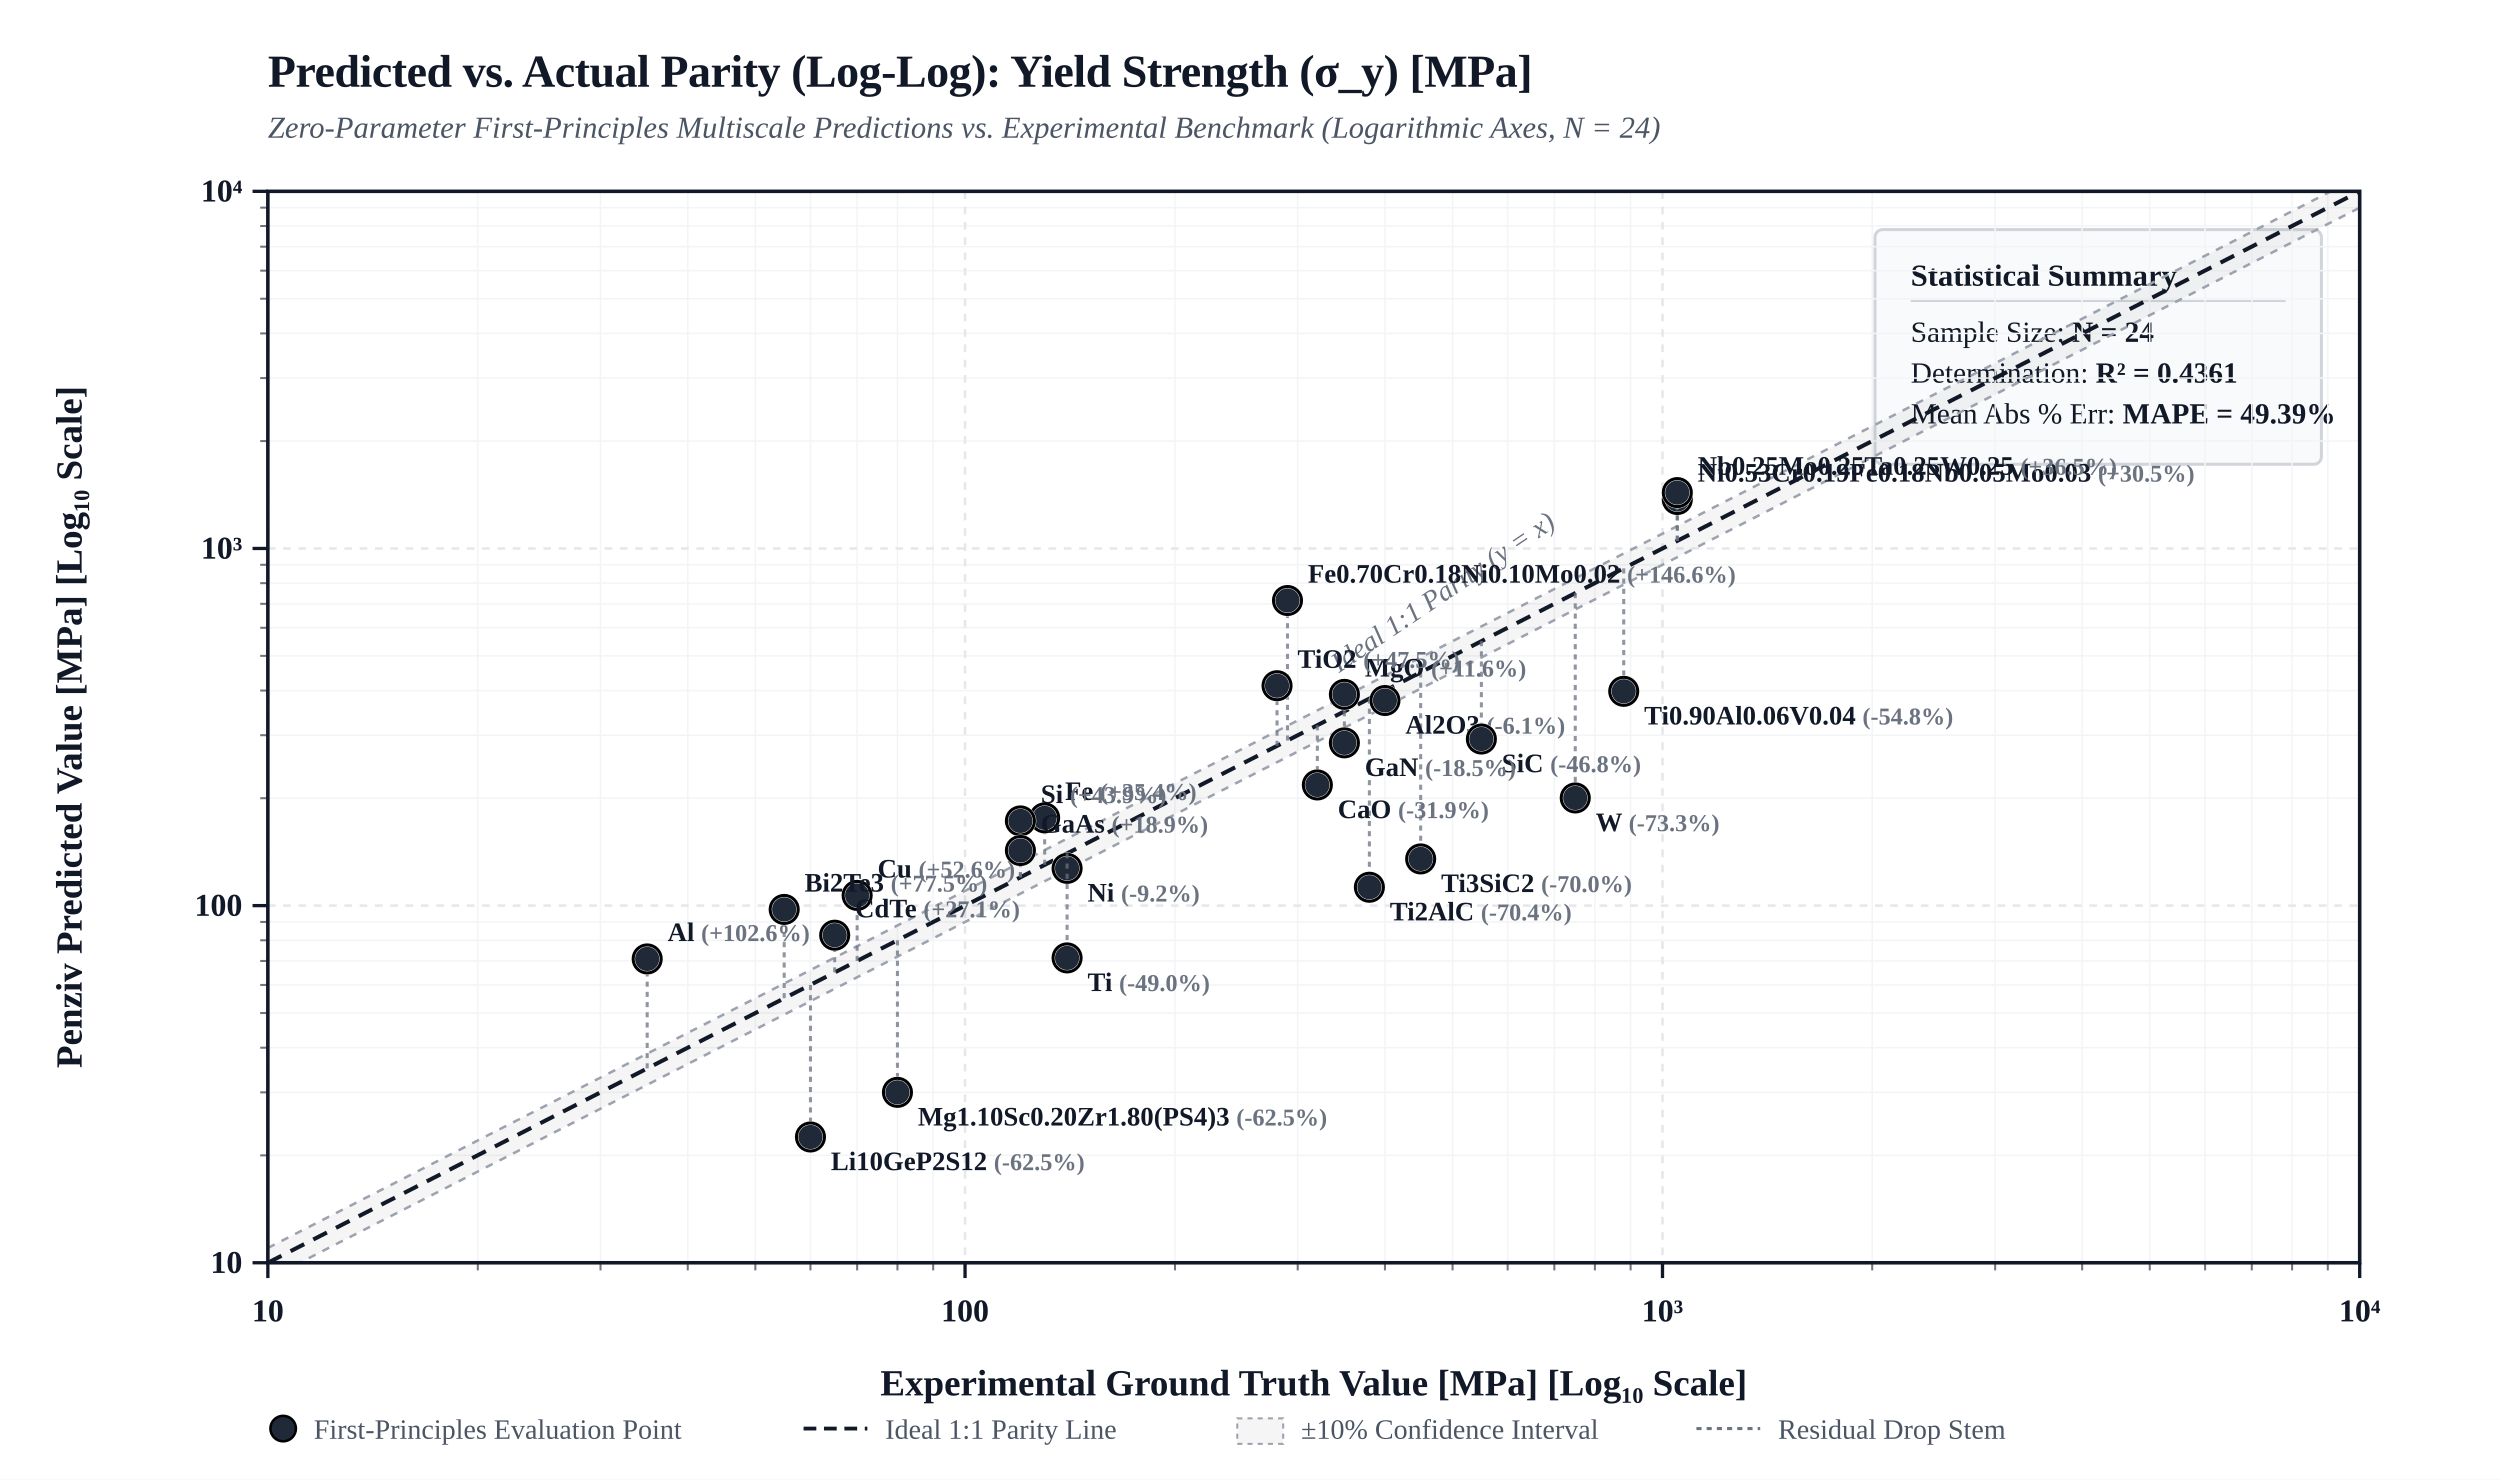
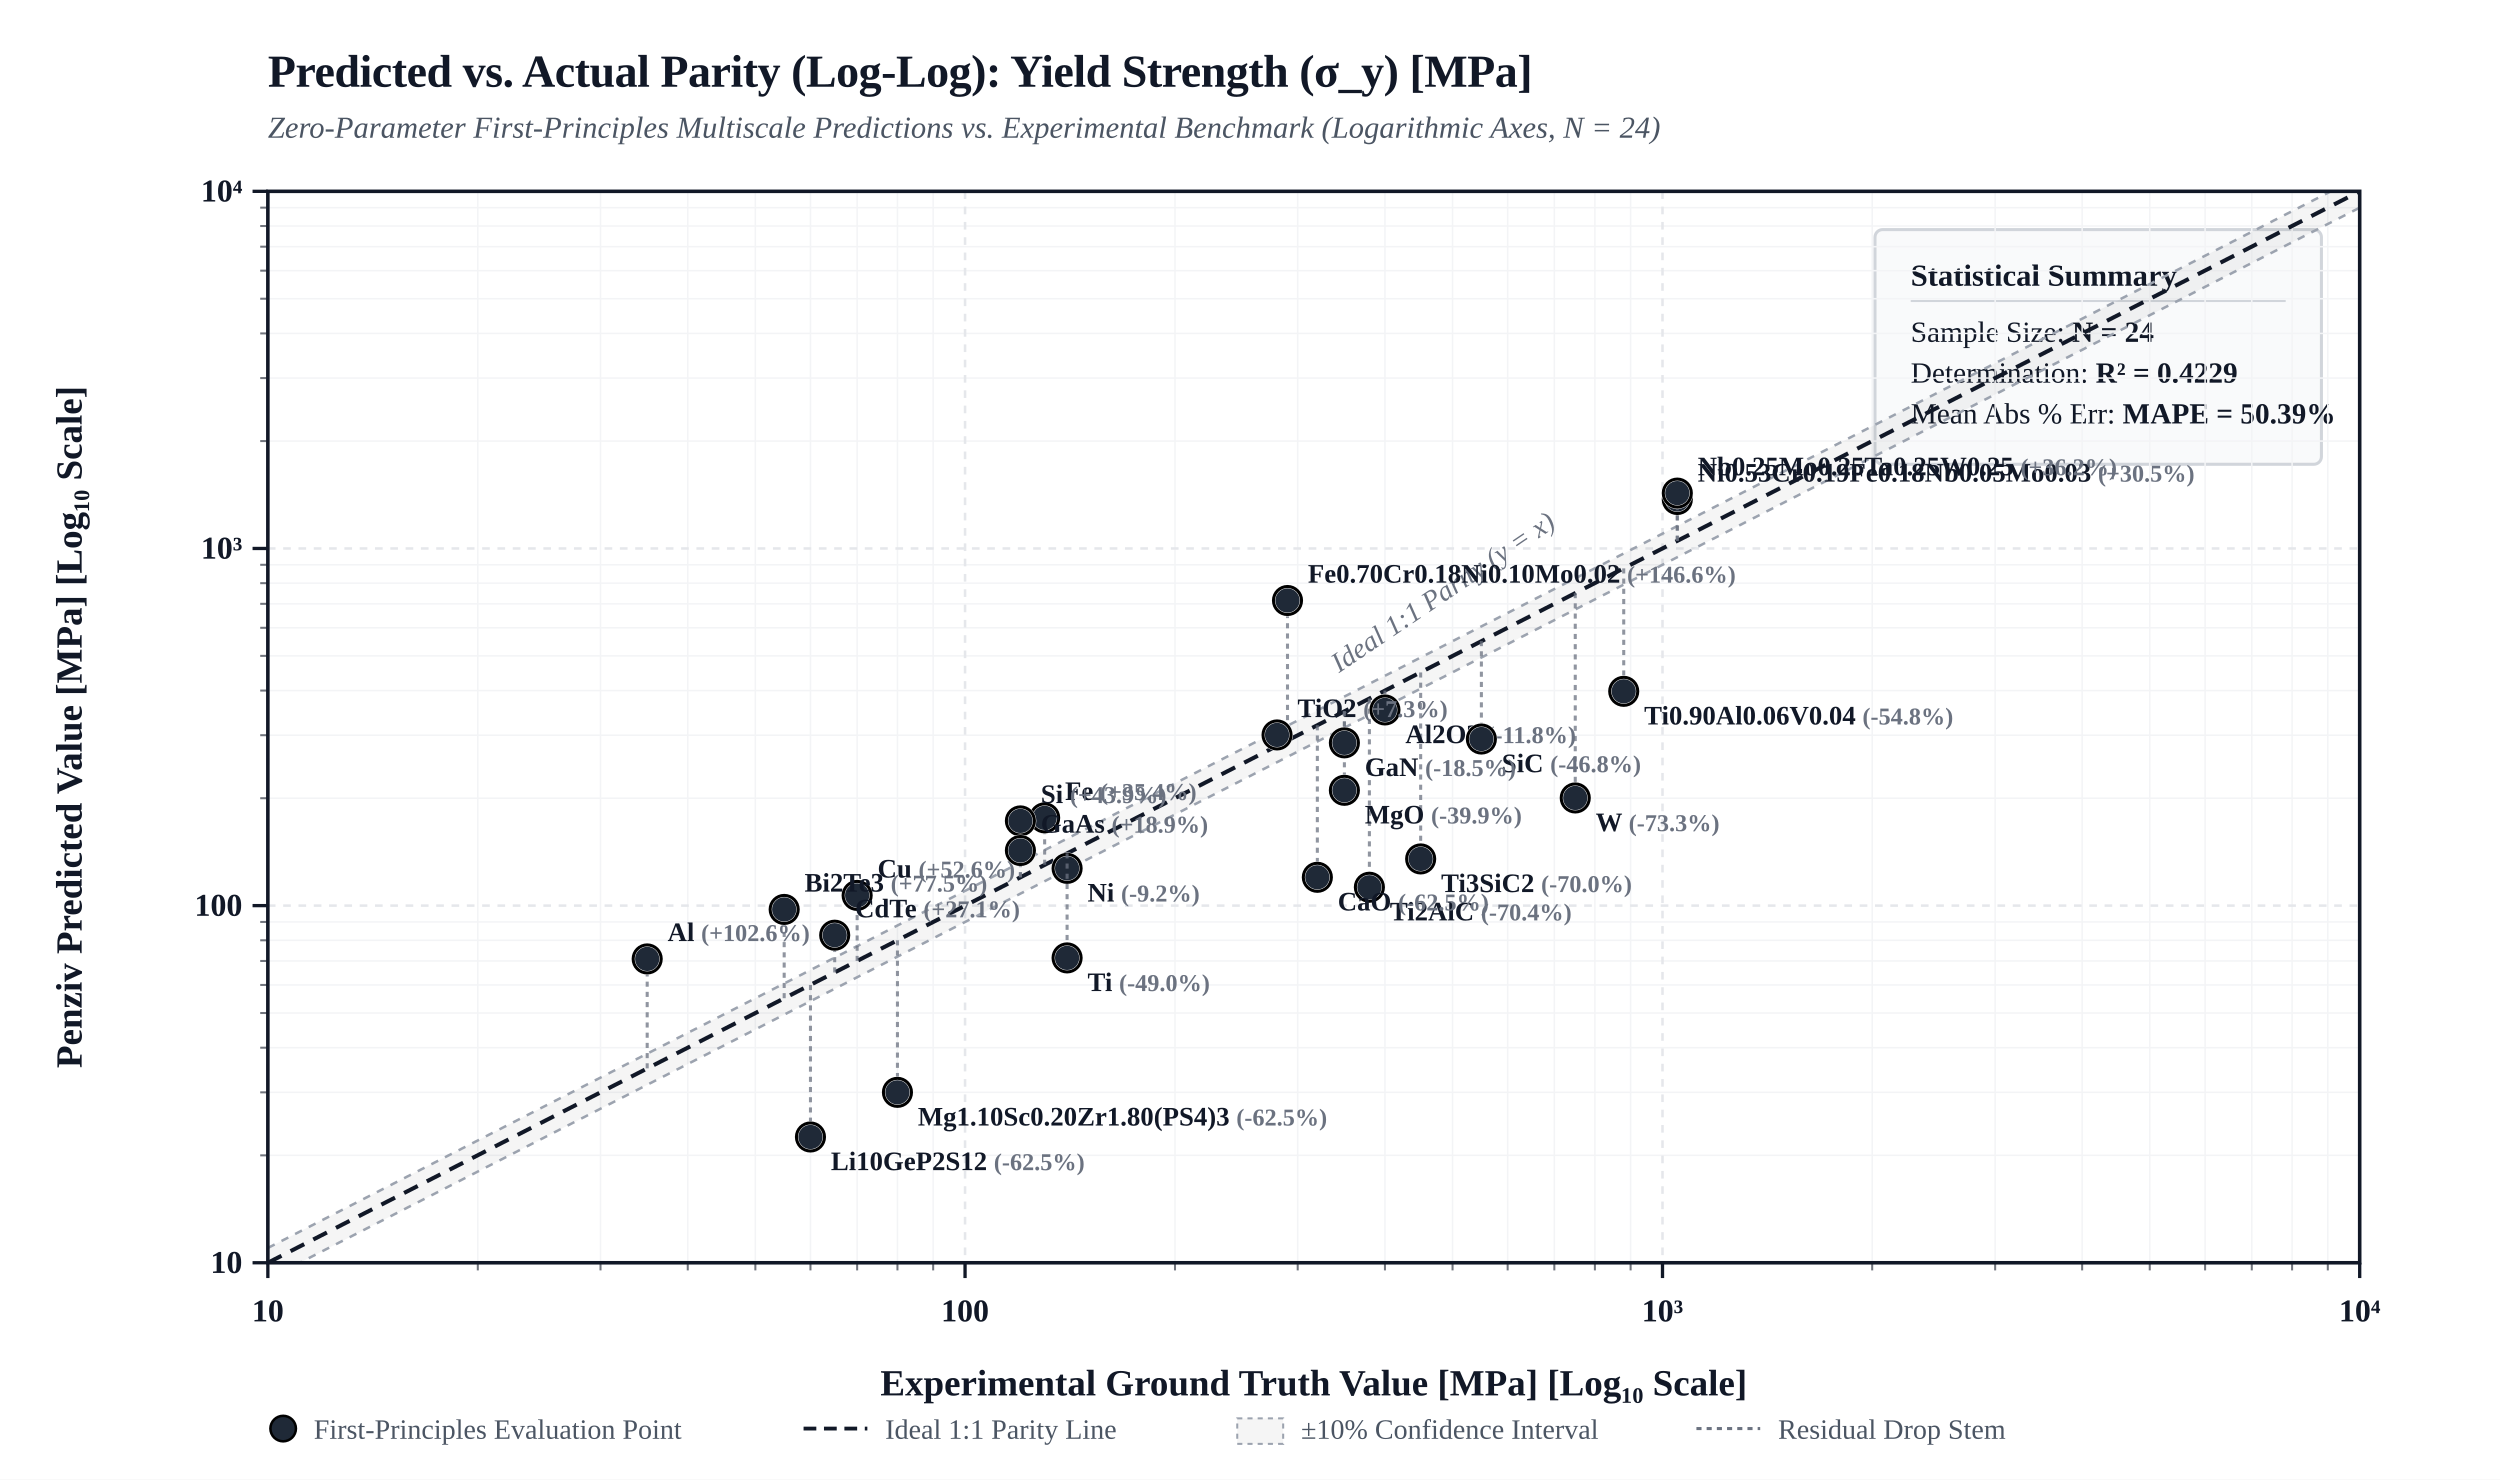
<svg xmlns="http://www.w3.org/2000/svg" viewBox="0 0 980 580" width="100%" height="auto" style="background-color: #FFFFFF; border: 1px solid #E5E7EB; border-radius: 4px; font-family: 'Times New Roman', Times, 'DejaVu Serif', 'TeX Gyre Termes', Georgia, serif;">
  <defs>
    <clipPath id="plotClip">
      <rect x="105" y="75" width="820" height="420" />
    </clipPath>
  </defs>
  <rect x="0" y="0" width="980" height="580" fill="#FFFFFF" />
  <text x="105" y="34" fill="#111827" font-size="18" font-weight="bold" letter-spacing="-0.01em">Predicted vs. Actual Parity (Log-Log): Yield Strength (σ_y) [MPa]</text>
  <text x="105" y="54" fill="#4B5563" font-size="12" font-style="italic">Zero-Parameter First-Principles Multiscale Predictions vs. Experimental Benchmark (Logarithmic Axes, N = 24)</text>
  <g transform="translate(735, 90)">
    <rect width="175" height="92" rx="3" fill="#F9FAFB" stroke="#D1D5DB" stroke-width="1.2" />
    <text x="14" y="22" fill="#111827" font-size="12" font-weight="bold">Statistical Summary</text>
    <line x1="14" y1="28" x2="161" y2="28" stroke="#D1D5DB" stroke-width="0.8" />
    <text x="14" y="44" fill="#111827" font-size="11.5">Sample Size: <tspan font-weight="bold">N = 24</tspan>
    </text>
-     <text x="14" y="60" fill="#111827" font-size="11.5">Determination: <tspan font-weight="bold">R² = 0.4361</tspan>
+     <text x="14" y="60" fill="#111827" font-size="11.5">Determination: <tspan font-weight="bold">R² = 0.4229</tspan>
    </text>
-     <text x="14" y="76" fill="#111827" font-size="11.5">Mean Abs % Err: <tspan font-weight="bold">MAPE = 49.39%</tspan>
+     <text x="14" y="76" fill="#111827" font-size="11.5">Mean Abs % Err: <tspan font-weight="bold">MAPE = 50.39%</tspan>
    </text>
  </g>
  <line x1="187.3" y1="75" x2="187.3" y2="495" stroke="#F3F4F6" stroke-width="0.6" />
  <line x1="105" y1="452.9" x2="925" y2="452.9" stroke="#F3F4F6" stroke-width="0.6" />
  <line x1="102" y1="452.9" x2="105" y2="452.9" stroke="#111827" stroke-width="0.8" opacity="0.6" />
  <line x1="187.3" y1="495" x2="187.3" y2="498" stroke="#111827" stroke-width="0.8" opacity="0.6" />
  <line x1="235.4" y1="75" x2="235.4" y2="495" stroke="#F3F4F6" stroke-width="0.6" />
  <line x1="105" y1="428.2" x2="925" y2="428.2" stroke="#F3F4F6" stroke-width="0.6" />
  <line x1="102" y1="428.2" x2="105" y2="428.2" stroke="#111827" stroke-width="0.8" opacity="0.6" />
  <line x1="235.4" y1="495" x2="235.4" y2="498" stroke="#111827" stroke-width="0.8" opacity="0.6" />
  <line x1="269.6" y1="75" x2="269.6" y2="495" stroke="#F3F4F6" stroke-width="0.6" />
  <line x1="105" y1="410.7" x2="925" y2="410.7" stroke="#F3F4F6" stroke-width="0.6" />
  <line x1="102" y1="410.7" x2="105" y2="410.7" stroke="#111827" stroke-width="0.8" opacity="0.6" />
  <line x1="269.6" y1="495" x2="269.6" y2="498" stroke="#111827" stroke-width="0.8" opacity="0.6" />
  <line x1="296.1" y1="75" x2="296.1" y2="495" stroke="#F3F4F6" stroke-width="0.6" />
  <line x1="105" y1="397.1" x2="925" y2="397.1" stroke="#F3F4F6" stroke-width="0.6" />
  <line x1="102" y1="397.1" x2="105" y2="397.1" stroke="#111827" stroke-width="0.8" opacity="0.6" />
  <line x1="296.1" y1="495" x2="296.1" y2="498" stroke="#111827" stroke-width="0.8" opacity="0.6" />
  <line x1="317.7" y1="75" x2="317.7" y2="495" stroke="#F3F4F6" stroke-width="0.6" />
  <line x1="105" y1="386.1" x2="925" y2="386.1" stroke="#F3F4F6" stroke-width="0.6" />
  <line x1="102" y1="386.1" x2="105" y2="386.1" stroke="#111827" stroke-width="0.8" opacity="0.6" />
  <line x1="317.7" y1="495" x2="317.7" y2="498" stroke="#111827" stroke-width="0.8" opacity="0.6" />
  <line x1="336.0" y1="75" x2="336.0" y2="495" stroke="#F3F4F6" stroke-width="0.6" />
  <line x1="105" y1="376.7" x2="925" y2="376.7" stroke="#F3F4F6" stroke-width="0.6" />
  <line x1="102" y1="376.7" x2="105" y2="376.7" stroke="#111827" stroke-width="0.8" opacity="0.6" />
  <line x1="336.0" y1="495" x2="336.0" y2="498" stroke="#111827" stroke-width="0.8" opacity="0.6" />
  <line x1="351.8" y1="75" x2="351.8" y2="495" stroke="#F3F4F6" stroke-width="0.6" />
  <line x1="105" y1="368.6" x2="925" y2="368.6" stroke="#F3F4F6" stroke-width="0.6" />
  <line x1="102" y1="368.6" x2="105" y2="368.6" stroke="#111827" stroke-width="0.8" opacity="0.6" />
  <line x1="351.8" y1="495" x2="351.8" y2="498" stroke="#111827" stroke-width="0.8" opacity="0.6" />
  <line x1="365.8" y1="75" x2="365.8" y2="495" stroke="#F3F4F6" stroke-width="0.6" />
  <line x1="105" y1="361.4" x2="925" y2="361.4" stroke="#F3F4F6" stroke-width="0.6" />
  <line x1="102" y1="361.4" x2="105" y2="361.4" stroke="#111827" stroke-width="0.8" opacity="0.6" />
  <line x1="365.8" y1="495" x2="365.8" y2="498" stroke="#111827" stroke-width="0.8" opacity="0.6" />
  <line x1="460.6" y1="75" x2="460.6" y2="495" stroke="#F3F4F6" stroke-width="0.6" />
  <line x1="105" y1="312.9" x2="925" y2="312.9" stroke="#F3F4F6" stroke-width="0.6" />
  <line x1="102" y1="312.9" x2="105" y2="312.9" stroke="#111827" stroke-width="0.8" opacity="0.6" />
  <line x1="460.6" y1="495" x2="460.6" y2="498" stroke="#111827" stroke-width="0.8" opacity="0.6" />
  <line x1="508.7" y1="75" x2="508.7" y2="495" stroke="#F3F4F6" stroke-width="0.6" />
  <line x1="105" y1="288.2" x2="925" y2="288.2" stroke="#F3F4F6" stroke-width="0.6" />
  <line x1="102" y1="288.2" x2="105" y2="288.2" stroke="#111827" stroke-width="0.8" opacity="0.6" />
  <line x1="508.7" y1="495" x2="508.7" y2="498" stroke="#111827" stroke-width="0.8" opacity="0.6" />
  <line x1="542.9" y1="75" x2="542.9" y2="495" stroke="#F3F4F6" stroke-width="0.6" />
  <line x1="105" y1="270.7" x2="925" y2="270.7" stroke="#F3F4F6" stroke-width="0.6" />
  <line x1="102" y1="270.7" x2="105" y2="270.7" stroke="#111827" stroke-width="0.8" opacity="0.6" />
  <line x1="542.9" y1="495" x2="542.9" y2="498" stroke="#111827" stroke-width="0.8" opacity="0.6" />
  <line x1="569.4" y1="75" x2="569.4" y2="495" stroke="#F3F4F6" stroke-width="0.6" />
  <line x1="105" y1="257.1" x2="925" y2="257.1" stroke="#F3F4F6" stroke-width="0.6" />
  <line x1="102" y1="257.1" x2="105" y2="257.1" stroke="#111827" stroke-width="0.8" opacity="0.6" />
  <line x1="569.4" y1="495" x2="569.4" y2="498" stroke="#111827" stroke-width="0.8" opacity="0.6" />
  <line x1="591.0" y1="75" x2="591.0" y2="495" stroke="#F3F4F6" stroke-width="0.6" />
  <line x1="105" y1="246.1" x2="925" y2="246.1" stroke="#F3F4F6" stroke-width="0.6" />
  <line x1="102" y1="246.1" x2="105" y2="246.1" stroke="#111827" stroke-width="0.8" opacity="0.6" />
  <line x1="591.0" y1="495" x2="591.0" y2="498" stroke="#111827" stroke-width="0.8" opacity="0.6" />
  <line x1="609.3" y1="75" x2="609.3" y2="495" stroke="#F3F4F6" stroke-width="0.6" />
  <line x1="105" y1="236.7" x2="925" y2="236.7" stroke="#F3F4F6" stroke-width="0.6" />
  <line x1="102" y1="236.7" x2="105" y2="236.7" stroke="#111827" stroke-width="0.8" opacity="0.6" />
  <line x1="609.3" y1="495" x2="609.3" y2="498" stroke="#111827" stroke-width="0.8" opacity="0.6" />
  <line x1="625.2" y1="75" x2="625.2" y2="495" stroke="#F3F4F6" stroke-width="0.6" />
  <line x1="105" y1="228.6" x2="925" y2="228.6" stroke="#F3F4F6" stroke-width="0.6" />
  <line x1="102" y1="228.6" x2="105" y2="228.6" stroke="#111827" stroke-width="0.8" opacity="0.6" />
  <line x1="625.2" y1="495" x2="625.2" y2="498" stroke="#111827" stroke-width="0.8" opacity="0.6" />
  <line x1="639.2" y1="75" x2="639.2" y2="495" stroke="#F3F4F6" stroke-width="0.6" />
  <line x1="105" y1="221.4" x2="925" y2="221.4" stroke="#F3F4F6" stroke-width="0.6" />
  <line x1="102" y1="221.4" x2="105" y2="221.4" stroke="#111827" stroke-width="0.8" opacity="0.6" />
  <line x1="639.2" y1="495" x2="639.2" y2="498" stroke="#111827" stroke-width="0.8" opacity="0.6" />
  <line x1="733.9" y1="75" x2="733.9" y2="495" stroke="#F3F4F6" stroke-width="0.6" />
  <line x1="105" y1="172.9" x2="925" y2="172.9" stroke="#F3F4F6" stroke-width="0.6" />
  <line x1="102" y1="172.9" x2="105" y2="172.9" stroke="#111827" stroke-width="0.8" opacity="0.6" />
  <line x1="733.9" y1="495" x2="733.9" y2="498" stroke="#111827" stroke-width="0.8" opacity="0.6" />
  <line x1="782.1" y1="75" x2="782.1" y2="495" stroke="#F3F4F6" stroke-width="0.6" />
  <line x1="105" y1="148.2" x2="925" y2="148.2" stroke="#F3F4F6" stroke-width="0.6" />
  <line x1="102" y1="148.2" x2="105" y2="148.2" stroke="#111827" stroke-width="0.8" opacity="0.6" />
  <line x1="782.1" y1="495" x2="782.1" y2="498" stroke="#111827" stroke-width="0.8" opacity="0.6" />
  <line x1="816.2" y1="75" x2="816.2" y2="495" stroke="#F3F4F6" stroke-width="0.6" />
  <line x1="105" y1="130.7" x2="925" y2="130.7" stroke="#F3F4F6" stroke-width="0.6" />
  <line x1="102" y1="130.7" x2="105" y2="130.7" stroke="#111827" stroke-width="0.8" opacity="0.6" />
  <line x1="816.2" y1="495" x2="816.2" y2="498" stroke="#111827" stroke-width="0.8" opacity="0.6" />
  <line x1="842.7" y1="75" x2="842.7" y2="495" stroke="#F3F4F6" stroke-width="0.6" />
  <line x1="105" y1="117.1" x2="925" y2="117.1" stroke="#F3F4F6" stroke-width="0.6" />
  <line x1="102" y1="117.1" x2="105" y2="117.1" stroke="#111827" stroke-width="0.8" opacity="0.6" />
  <line x1="842.7" y1="495" x2="842.7" y2="498" stroke="#111827" stroke-width="0.8" opacity="0.6" />
  <line x1="864.4" y1="75" x2="864.4" y2="495" stroke="#F3F4F6" stroke-width="0.6" />
  <line x1="105" y1="106.1" x2="925" y2="106.1" stroke="#F3F4F6" stroke-width="0.6" />
  <line x1="102" y1="106.1" x2="105" y2="106.1" stroke="#111827" stroke-width="0.8" opacity="0.6" />
  <line x1="864.4" y1="495" x2="864.4" y2="498" stroke="#111827" stroke-width="0.8" opacity="0.6" />
  <line x1="882.7" y1="75" x2="882.7" y2="495" stroke="#F3F4F6" stroke-width="0.6" />
  <line x1="105" y1="96.7" x2="925" y2="96.7" stroke="#F3F4F6" stroke-width="0.6" />
  <line x1="102" y1="96.7" x2="105" y2="96.7" stroke="#111827" stroke-width="0.8" opacity="0.6" />
  <line x1="882.7" y1="495" x2="882.7" y2="498" stroke="#111827" stroke-width="0.8" opacity="0.6" />
  <line x1="898.5" y1="75" x2="898.5" y2="495" stroke="#F3F4F6" stroke-width="0.6" />
  <line x1="105" y1="88.6" x2="925" y2="88.6" stroke="#F3F4F6" stroke-width="0.6" />
  <line x1="102" y1="88.6" x2="105" y2="88.6" stroke="#111827" stroke-width="0.8" opacity="0.6" />
  <line x1="898.5" y1="495" x2="898.5" y2="498" stroke="#111827" stroke-width="0.8" opacity="0.6" />
  <line x1="912.5" y1="75" x2="912.5" y2="495" stroke="#F3F4F6" stroke-width="0.6" />
  <line x1="105" y1="81.4" x2="925" y2="81.4" stroke="#F3F4F6" stroke-width="0.6" />
  <line x1="102" y1="81.4" x2="105" y2="81.4" stroke="#111827" stroke-width="0.8" opacity="0.6" />
  <line x1="912.5" y1="495" x2="912.5" y2="498" stroke="#111827" stroke-width="0.8" opacity="0.6" />
  <line x1="105.0" y1="75" x2="105.0" y2="495" stroke="#E5E7EB" stroke-width="1.0" stroke-dasharray="3,3" />
  <line x1="105" y1="495.0" x2="925" y2="495.0" stroke="#E5E7EB" stroke-width="1.0" stroke-dasharray="3,3" />
  <line x1="99" y1="495.0" x2="105" y2="495.0" stroke="#111827" stroke-width="1.3" />
  <text x="95" y="499.0" fill="#111827" font-size="12.5" font-weight="bold" text-anchor="end">10</text>
  <line x1="105.0" y1="495" x2="105.0" y2="501" stroke="#111827" stroke-width="1.3" />
  <text x="105.0" y="518.0" fill="#111827" font-size="12.5" font-weight="bold" text-anchor="middle">10</text>
  <line x1="378.3" y1="75" x2="378.3" y2="495" stroke="#E5E7EB" stroke-width="1.0" stroke-dasharray="3,3" />
  <line x1="105" y1="355.0" x2="925" y2="355.0" stroke="#E5E7EB" stroke-width="1.0" stroke-dasharray="3,3" />
  <line x1="99" y1="355.0" x2="105" y2="355.0" stroke="#111827" stroke-width="1.3" />
  <text x="95" y="359.0" fill="#111827" font-size="12.5" font-weight="bold" text-anchor="end">100</text>
  <line x1="378.3" y1="495" x2="378.3" y2="501" stroke="#111827" stroke-width="1.3" />
  <text x="378.3" y="518.0" fill="#111827" font-size="12.5" font-weight="bold" text-anchor="middle">100</text>
  <line x1="651.7" y1="75" x2="651.7" y2="495" stroke="#E5E7EB" stroke-width="1.0" stroke-dasharray="3,3" />
  <line x1="105" y1="215.0" x2="925" y2="215.0" stroke="#E5E7EB" stroke-width="1.0" stroke-dasharray="3,3" />
  <line x1="99" y1="215.0" x2="105" y2="215.0" stroke="#111827" stroke-width="1.3" />
  <text x="95" y="219.0" fill="#111827" font-size="12.5" font-weight="bold" text-anchor="end">10³</text>
  <line x1="651.7" y1="495" x2="651.7" y2="501" stroke="#111827" stroke-width="1.3" />
  <text x="651.7" y="518.0" fill="#111827" font-size="12.5" font-weight="bold" text-anchor="middle">10³</text>
  <line x1="925.0" y1="75" x2="925.0" y2="495" stroke="#E5E7EB" stroke-width="1.0" stroke-dasharray="3,3" />
  <line x1="105" y1="75.0" x2="925" y2="75.0" stroke="#E5E7EB" stroke-width="1.0" stroke-dasharray="3,3" />
  <line x1="99" y1="75.0" x2="105" y2="75.0" stroke="#111827" stroke-width="1.3" />
  <text x="95" y="79.0" fill="#111827" font-size="12.5" font-weight="bold" text-anchor="end">10⁴</text>
  <line x1="925.0" y1="495" x2="925.0" y2="501" stroke="#111827" stroke-width="1.3" />
  <text x="925.0" y="518.0" fill="#111827" font-size="12.5" font-weight="bold" text-anchor="middle">10⁴</text>
  <polygon points="105.0,489.2 925.0,69.2 925.0,81.4 105.0,501.4" fill="rgba(0, 0, 0, 0.04)" clip-path="url(#plotClip)" />
  <line x1="105.0" y1="489.2" x2="925.0" y2="69.2" stroke="#9CA3AF" stroke-width="1.0" stroke-dasharray="3,3" clip-path="url(#plotClip)" />
  <line x1="105.0" y1="501.4" x2="925.0" y2="81.4" stroke="#9CA3AF" stroke-width="1.0" stroke-dasharray="3,3" clip-path="url(#plotClip)" />
  <line x1="105.0" y1="495.0" x2="925.0" y2="75.0" stroke="#111827" stroke-width="1.6" stroke-dasharray="6,4" clip-path="url(#plotClip)" />
  <text x="535.0" y="273.0" fill="#6B7280" font-size="11" font-style="italic" transform="rotate(-34 515.0 285.0)">Ideal 1:1 Parity (y = x)</text>
  <rect x="105" y="75" width="820" height="420" fill="none" stroke="#111827" stroke-width="1.4" />
  <text x="515.0" y="547.0" fill="#111827" font-size="14.5" font-weight="bold" text-anchor="middle">Experimental Ground Truth Value [MPa] [Log₁₀ Scale]</text>
  <text x="32" y="285.0" fill="#111827" font-size="14.5" font-weight="bold" text-anchor="middle" transform="rotate(-90 32 285.0)">Penziv Predicted Value [MPa] [Log₁₀ Scale]</text>
  <line x1="336.0" y1="376.7" x2="336.0" y2="351.0" stroke="#6B7280" stroke-width="1.2" stroke-dasharray="2,2" opacity="0.75" clip-path="url(#plotClip)" />
  <circle cx="336.0" cy="351.0" r="5.5" fill="#1F2937" stroke="#FFFFFF" stroke-width="1.5" />
  <circle cx="336.0" cy="351.0" r="5.5" fill="none" stroke="#000000" stroke-width="1.2" />
  <text x="344.0" y="344.0" fill="#111827" font-size="10.5" font-weight="600" text-anchor="start">Cu <tspan fill="#6B7280" font-size="9.5">(+52.6%)</tspan>
  </text>
  <line x1="253.7" y1="418.8" x2="253.7" y2="375.9" stroke="#6B7280" stroke-width="1.2" stroke-dasharray="2,2" opacity="0.75" clip-path="url(#plotClip)" />
  <circle cx="253.7" cy="375.9" r="5.5" fill="#1F2937" stroke="#FFFFFF" stroke-width="1.5" />
  <circle cx="253.7" cy="375.9" r="5.5" fill="none" stroke="#000000" stroke-width="1.2" />
  <text x="261.7" y="368.9" fill="#111827" font-size="10.5" font-weight="600" text-anchor="start">Al <tspan fill="#6B7280" font-size="9.5">(+102.6%)</tspan>
  </text>
  <line x1="418.3" y1="334.5" x2="418.3" y2="340.4" stroke="#6B7280" stroke-width="1.2" stroke-dasharray="2,2" opacity="0.75" clip-path="url(#plotClip)" />
  <circle cx="418.3" cy="340.4" r="5.5" fill="#1F2937" stroke="#FFFFFF" stroke-width="1.5" />
  <circle cx="418.3" cy="340.4" r="5.5" fill="none" stroke="#000000" stroke-width="1.2" />
  <text x="426.3" y="353.4" fill="#111827" font-size="10.5" font-weight="600" text-anchor="start">Ni <tspan fill="#6B7280" font-size="9.5">(-9.2%)</tspan>
  </text>
  <line x1="418.3" y1="334.5" x2="418.3" y2="375.5" stroke="#6B7280" stroke-width="1.2" stroke-dasharray="2,2" opacity="0.75" clip-path="url(#plotClip)" />
  <circle cx="418.3" cy="375.5" r="5.5" fill="#1F2937" stroke="#FFFFFF" stroke-width="1.5" />
  <circle cx="418.3" cy="375.5" r="5.5" fill="none" stroke="#000000" stroke-width="1.2" />
  <text x="426.3" y="388.5" fill="#111827" font-size="10.5" font-weight="600" text-anchor="start">Ti <tspan fill="#6B7280" font-size="9.5">(-49.0%)</tspan>
  </text>
  <line x1="617.5" y1="232.5" x2="617.5" y2="312.8" stroke="#6B7280" stroke-width="1.2" stroke-dasharray="2,2" opacity="0.75" clip-path="url(#plotClip)" />
  <circle cx="617.5" cy="312.8" r="5.5" fill="#1F2937" stroke="#FFFFFF" stroke-width="1.5" />
  <circle cx="617.5" cy="312.8" r="5.5" fill="none" stroke="#000000" stroke-width="1.2" />
  <text x="625.5" y="325.8" fill="#111827" font-size="10.5" font-weight="600" text-anchor="start">W <tspan fill="#6B7280" font-size="9.5">(-73.3%)</tspan>
  </text>
  <line x1="409.5" y1="339.0" x2="409.5" y2="320.6" stroke="#6B7280" stroke-width="1.2" stroke-dasharray="2,2" opacity="0.75" clip-path="url(#plotClip)" />
  <circle cx="409.5" cy="320.6" r="5.5" fill="#1F2937" stroke="#FFFFFF" stroke-width="1.5" />
  <circle cx="409.5" cy="320.6" r="5.5" fill="none" stroke="#000000" stroke-width="1.2" />
  <text x="417.5" y="313.6" fill="#111827" font-size="10.5" font-weight="600" text-anchor="start">Fe <tspan fill="#6B7280" font-size="9.5">(+35.4%)</tspan>
  </text>
  <line x1="504.7" y1="290.3" x2="504.7" y2="235.4" stroke="#6B7280" stroke-width="1.2" stroke-dasharray="2,2" opacity="0.75" clip-path="url(#plotClip)" />
  <circle cx="504.7" cy="235.4" r="5.5" fill="#1F2937" stroke="#FFFFFF" stroke-width="1.5" />
  <circle cx="504.7" cy="235.4" r="5.5" fill="none" stroke="#000000" stroke-width="1.2" />
  <text x="512.7" y="228.4" fill="#111827" font-size="10.5" font-weight="600" text-anchor="start">Fe0.70Cr0.18Ni0.10Mo0.02 <tspan fill="#6B7280" font-size="9.5">(+146.6%)</tspan>
  </text>
  <line x1="657.5" y1="212.0" x2="657.5" y2="195.8" stroke="#6B7280" stroke-width="1.2" stroke-dasharray="2,2" opacity="0.75" clip-path="url(#plotClip)" />
  <circle cx="657.5" cy="195.8" r="5.5" fill="#1F2937" stroke="#FFFFFF" stroke-width="1.5" />
  <circle cx="657.5" cy="195.8" r="5.5" fill="none" stroke="#000000" stroke-width="1.2" />
  <text x="665.5" y="188.8" fill="#111827" font-size="10.5" font-weight="600" text-anchor="start">Ni0.53Cr0.19Fe0.18Nb0.05Mo0.03 <tspan fill="#6B7280" font-size="9.5">(+30.5%)</tspan>
  </text>
  <line x1="636.5" y1="222.8" x2="636.5" y2="271.0" stroke="#6B7280" stroke-width="1.2" stroke-dasharray="2,2" opacity="0.75" clip-path="url(#plotClip)" />
  <circle cx="636.5" cy="271.0" r="5.5" fill="#1F2937" stroke="#FFFFFF" stroke-width="1.5" />
  <circle cx="636.5" cy="271.0" r="5.5" fill="none" stroke="#000000" stroke-width="1.2" />
  <text x="644.5" y="284.0" fill="#111827" font-size="10.5" font-weight="600" text-anchor="start">Ti0.90Al0.06V0.04 <tspan fill="#6B7280" font-size="9.5">(-54.8%)</tspan>
  </text>
-   <line x1="657.5" y1="212.0" x2="657.5" y2="193.1" stroke="#6B7280" stroke-width="1.2" stroke-dasharray="2,2" opacity="0.75" clip-path="url(#plotClip)" />
-   <circle cx="657.5" cy="193.1" r="5.5" fill="#1F2937" stroke="#FFFFFF" stroke-width="1.5" />
-   <circle cx="657.5" cy="193.1" r="5.5" fill="none" stroke="#000000" stroke-width="1.2" />
-   <text x="665.5" y="186.1" fill="#111827" font-size="10.5" font-weight="600" text-anchor="start">Nb0.25Mo0.25Ta0.25W0.25 <tspan fill="#6B7280" font-size="9.5">(+36.5%)</tspan>
+   <line x1="657.5" y1="212.0" x2="657.5" y2="193.3" stroke="#6B7280" stroke-width="1.2" stroke-dasharray="2,2" opacity="0.75" clip-path="url(#plotClip)" />
+   <circle cx="657.5" cy="193.3" r="5.5" fill="#1F2937" stroke="#FFFFFF" stroke-width="1.5" />
+   <circle cx="657.5" cy="193.3" r="5.5" fill="none" stroke="#000000" stroke-width="1.2" />
+   <text x="665.5" y="186.3" fill="#111827" font-size="10.5" font-weight="600" text-anchor="start">Nb0.25Mo0.25Ta0.25W0.25 <tspan fill="#6B7280" font-size="9.5">(+36.2%)</tspan>
  </text>
  <line x1="556.9" y1="263.6" x2="556.9" y2="336.7" stroke="#6B7280" stroke-width="1.2" stroke-dasharray="2,2" opacity="0.75" clip-path="url(#plotClip)" />
  <circle cx="556.9" cy="336.7" r="5.5" fill="#1F2937" stroke="#FFFFFF" stroke-width="1.5" />
  <circle cx="556.9" cy="336.7" r="5.5" fill="none" stroke="#000000" stroke-width="1.2" />
  <text x="564.9" y="349.7" fill="#111827" font-size="10.5" font-weight="600" text-anchor="start">Ti3SiC2 <tspan fill="#6B7280" font-size="9.5">(-70.0%)</tspan>
  </text>
  <line x1="536.8" y1="273.8" x2="536.8" y2="347.8" stroke="#6B7280" stroke-width="1.2" stroke-dasharray="2,2" opacity="0.75" clip-path="url(#plotClip)" />
  <circle cx="536.8" cy="347.8" r="5.5" fill="#1F2937" stroke="#FFFFFF" stroke-width="1.5" />
  <circle cx="536.8" cy="347.8" r="5.5" fill="none" stroke="#000000" stroke-width="1.2" />
  <text x="544.8" y="360.8" fill="#111827" font-size="10.5" font-weight="600" text-anchor="start">Ti2AlC <tspan fill="#6B7280" font-size="9.5">(-70.4%)</tspan>
  </text>
-   <line x1="516.4" y1="284.3" x2="516.4" y2="307.7" stroke="#6B7280" stroke-width="1.2" stroke-dasharray="2,2" opacity="0.75" clip-path="url(#plotClip)" />
-   <circle cx="516.4" cy="307.7" r="5.5" fill="#1F2937" stroke="#FFFFFF" stroke-width="1.5" />
-   <circle cx="516.4" cy="307.7" r="5.5" fill="none" stroke="#000000" stroke-width="1.2" />
-   <text x="524.4" y="320.7" fill="#111827" font-size="10.5" font-weight="600" text-anchor="start">CaO <tspan fill="#6B7280" font-size="9.5">(-31.9%)</tspan>
-   </text>
-   <line x1="527.0" y1="278.8" x2="527.0" y2="272.2" stroke="#6B7280" stroke-width="1.2" stroke-dasharray="2,2" opacity="0.75" clip-path="url(#plotClip)" />
-   <circle cx="527.0" cy="272.2" r="5.5" fill="#1F2937" stroke="#FFFFFF" stroke-width="1.5" />
-   <circle cx="527.0" cy="272.2" r="5.5" fill="none" stroke="#000000" stroke-width="1.2" />
-   <text x="535.0" y="265.2" fill="#111827" font-size="10.5" font-weight="600" text-anchor="start">MgO <tspan fill="#6B7280" font-size="9.5">(+11.6%)</tspan>
-   </text>
-   <line x1="542.9" y1="270.7" x2="542.9" y2="274.6" stroke="#6B7280" stroke-width="1.2" stroke-dasharray="2,2" opacity="0.75" clip-path="url(#plotClip)" />
-   <circle cx="542.9" cy="274.6" r="5.5" fill="#1F2937" stroke="#FFFFFF" stroke-width="1.5" />
-   <circle cx="542.9" cy="274.6" r="5.5" fill="none" stroke="#000000" stroke-width="1.2" />
-   <text x="550.9" y="287.6" fill="#111827" font-size="10.5" font-weight="600" text-anchor="start">Al2O3 <tspan fill="#6B7280" font-size="9.5">(-6.1%)</tspan>
-   </text>
-   <line x1="500.6" y1="292.4" x2="500.6" y2="268.8" stroke="#6B7280" stroke-width="1.2" stroke-dasharray="2,2" opacity="0.75" clip-path="url(#plotClip)" />
-   <circle cx="500.6" cy="268.8" r="5.5" fill="#1F2937" stroke="#FFFFFF" stroke-width="1.5" />
-   <circle cx="500.6" cy="268.8" r="5.5" fill="none" stroke="#000000" stroke-width="1.2" />
-   <text x="508.6" y="261.8" fill="#111827" font-size="10.5" font-weight="600" text-anchor="start">TiO2 <tspan fill="#6B7280" font-size="9.5">(+47.5%)</tspan>
+   <line x1="516.4" y1="284.3" x2="516.4" y2="343.9" stroke="#6B7280" stroke-width="1.2" stroke-dasharray="2,2" opacity="0.75" clip-path="url(#plotClip)" />
+   <circle cx="516.4" cy="343.9" r="5.5" fill="#1F2937" stroke="#FFFFFF" stroke-width="1.5" />
+   <circle cx="516.4" cy="343.9" r="5.5" fill="none" stroke="#000000" stroke-width="1.2" />
+   <text x="524.4" y="356.9" fill="#111827" font-size="10.5" font-weight="600" text-anchor="start">CaO <tspan fill="#6B7280" font-size="9.5">(-62.5%)</tspan>
+   </text>
+   <line x1="527.0" y1="278.8" x2="527.0" y2="309.8" stroke="#6B7280" stroke-width="1.2" stroke-dasharray="2,2" opacity="0.75" clip-path="url(#plotClip)" />
+   <circle cx="527.0" cy="309.8" r="5.5" fill="#1F2937" stroke="#FFFFFF" stroke-width="1.5" />
+   <circle cx="527.0" cy="309.8" r="5.5" fill="none" stroke="#000000" stroke-width="1.2" />
+   <text x="535.0" y="322.8" fill="#111827" font-size="10.5" font-weight="600" text-anchor="start">MgO <tspan fill="#6B7280" font-size="9.5">(-39.9%)</tspan>
+   </text>
+   <line x1="542.9" y1="270.7" x2="542.9" y2="278.3" stroke="#6B7280" stroke-width="1.2" stroke-dasharray="2,2" opacity="0.75" clip-path="url(#plotClip)" />
+   <circle cx="542.9" cy="278.3" r="5.5" fill="#1F2937" stroke="#FFFFFF" stroke-width="1.5" />
+   <circle cx="542.9" cy="278.3" r="5.5" fill="none" stroke="#000000" stroke-width="1.2" />
+   <text x="550.9" y="291.3" fill="#111827" font-size="10.5" font-weight="600" text-anchor="start">Al2O3 <tspan fill="#6B7280" font-size="9.5">(-11.8%)</tspan>
+   </text>
+   <line x1="500.6" y1="292.4" x2="500.6" y2="288.1" stroke="#6B7280" stroke-width="1.2" stroke-dasharray="2,2" opacity="0.75" clip-path="url(#plotClip)" />
+   <circle cx="500.6" cy="288.1" r="5.5" fill="#1F2937" stroke="#FFFFFF" stroke-width="1.5" />
+   <circle cx="500.6" cy="288.1" r="5.5" fill="none" stroke="#000000" stroke-width="1.2" />
+   <text x="508.6" y="281.1" fill="#111827" font-size="10.5" font-weight="600" text-anchor="start">TiO2 <tspan fill="#6B7280" font-size="9.5">(+7.3%)</tspan>
  </text>
  <line x1="580.7" y1="251.3" x2="580.7" y2="289.7" stroke="#6B7280" stroke-width="1.2" stroke-dasharray="2,2" opacity="0.75" clip-path="url(#plotClip)" />
  <circle cx="580.7" cy="289.7" r="5.5" fill="#1F2937" stroke="#FFFFFF" stroke-width="1.5" />
  <circle cx="580.7" cy="289.7" r="5.5" fill="none" stroke="#000000" stroke-width="1.2" />
  <text x="588.7" y="302.7" fill="#111827" font-size="10.5" font-weight="600" text-anchor="start">SiC <tspan fill="#6B7280" font-size="9.5">(-46.8%)</tspan>
  </text>
  <line x1="527.0" y1="278.8" x2="527.0" y2="291.2" stroke="#6B7280" stroke-width="1.2" stroke-dasharray="2,2" opacity="0.75" clip-path="url(#plotClip)" />
  <circle cx="527.0" cy="291.2" r="5.5" fill="#1F2937" stroke="#FFFFFF" stroke-width="1.5" />
  <circle cx="527.0" cy="291.2" r="5.5" fill="none" stroke="#000000" stroke-width="1.2" />
  <text x="535.0" y="304.2" fill="#111827" font-size="10.5" font-weight="600" text-anchor="start">GaN <tspan fill="#6B7280" font-size="9.5">(-18.5%)</tspan>
  </text>
  <line x1="400.0" y1="343.9" x2="400.0" y2="321.8" stroke="#6B7280" stroke-width="1.2" stroke-dasharray="2,2" opacity="0.75" clip-path="url(#plotClip)" />
  <circle cx="400.0" cy="321.8" r="5.5" fill="#1F2937" stroke="#FFFFFF" stroke-width="1.5" />
  <circle cx="400.0" cy="321.8" r="5.5" fill="none" stroke="#000000" stroke-width="1.2" />
  <text x="408.0" y="314.8" fill="#111827" font-size="10.5" font-weight="600" text-anchor="start">Si <tspan fill="#6B7280" font-size="9.5">(+43.9%)</tspan>
  </text>
  <line x1="400.0" y1="343.9" x2="400.0" y2="333.4" stroke="#6B7280" stroke-width="1.2" stroke-dasharray="2,2" opacity="0.75" clip-path="url(#plotClip)" />
  <circle cx="400.0" cy="333.4" r="5.5" fill="#1F2937" stroke="#FFFFFF" stroke-width="1.5" />
  <circle cx="400.0" cy="333.4" r="5.5" fill="none" stroke="#000000" stroke-width="1.2" />
  <text x="408.0" y="326.4" fill="#111827" font-size="10.5" font-weight="600" text-anchor="start">GaAs <tspan fill="#6B7280" font-size="9.5">(+18.9%)</tspan>
  </text>
  <line x1="327.2" y1="381.2" x2="327.2" y2="366.6" stroke="#6B7280" stroke-width="1.2" stroke-dasharray="2,2" opacity="0.75" clip-path="url(#plotClip)" />
  <circle cx="327.2" cy="366.6" r="5.5" fill="#1F2937" stroke="#FFFFFF" stroke-width="1.5" />
  <circle cx="327.2" cy="366.6" r="5.5" fill="none" stroke="#000000" stroke-width="1.2" />
  <text x="335.2" y="359.6" fill="#111827" font-size="10.5" font-weight="600" text-anchor="start">CdTe <tspan fill="#6B7280" font-size="9.5">(+27.1%)</tspan>
  </text>
  <line x1="307.4" y1="391.3" x2="307.4" y2="356.5" stroke="#6B7280" stroke-width="1.2" stroke-dasharray="2,2" opacity="0.75" clip-path="url(#plotClip)" />
  <circle cx="307.4" cy="356.5" r="5.5" fill="#1F2937" stroke="#FFFFFF" stroke-width="1.5" />
  <circle cx="307.4" cy="356.5" r="5.5" fill="none" stroke="#000000" stroke-width="1.2" />
  <text x="315.4" y="349.5" fill="#111827" font-size="10.5" font-weight="600" text-anchor="start">Bi2Te3 <tspan fill="#6B7280" font-size="9.5">(+77.5%)</tspan>
  </text>
  <line x1="351.8" y1="368.6" x2="351.8" y2="428.2" stroke="#6B7280" stroke-width="1.2" stroke-dasharray="2,2" opacity="0.75" clip-path="url(#plotClip)" />
  <circle cx="351.8" cy="428.2" r="5.5" fill="#1F2937" stroke="#FFFFFF" stroke-width="1.5" />
  <circle cx="351.8" cy="428.2" r="5.5" fill="none" stroke="#000000" stroke-width="1.2" />
  <text x="359.8" y="441.2" fill="#111827" font-size="10.5" font-weight="600" text-anchor="start">Mg1.10Sc0.20Zr1.80(PS4)3 <tspan fill="#6B7280" font-size="9.5">(-62.5%)</tspan>
  </text>
  <line x1="317.7" y1="386.1" x2="317.7" y2="445.7" stroke="#6B7280" stroke-width="1.2" stroke-dasharray="2,2" opacity="0.75" clip-path="url(#plotClip)" />
  <circle cx="317.7" cy="445.7" r="5.5" fill="#1F2937" stroke="#FFFFFF" stroke-width="1.5" />
  <circle cx="317.7" cy="445.7" r="5.5" fill="none" stroke="#000000" stroke-width="1.2" />
  <text x="325.7" y="458.7" fill="#111827" font-size="10.5" font-weight="600" text-anchor="start">Li10GeP2S12 <tspan fill="#6B7280" font-size="9.5">(-62.5%)</tspan>
  </text>
  <g transform="translate(105, 564)" font-size="11" fill="#4B5563">
    <circle cx="6" cy="-4" r="5" fill="#1F2937" stroke="#000000" stroke-width="1.0" />
    <text x="18" y="0">First-Principles Evaluation Point</text>
    <line x1="210" y1="-4" x2="235" y2="-4" stroke="#111827" stroke-dasharray="5,3" stroke-width="1.5" />
    <text x="242" y="0">Ideal 1:1 Parity Line</text>
    <rect x="380" y="-8" width="18" height="10" fill="rgba(0, 0, 0, 0.04)" stroke="#9CA3AF" stroke-dasharray="2,2" stroke-width="0.8" />
    <text x="405" y="0">±10% Confidence Interval</text>
    <line x1="560" y1="-4" x2="585" y2="-4" stroke="#6B7280" stroke-dasharray="2,2" stroke-width="1.2" />
    <text x="592" y="0">Residual Drop Stem</text>
  </g>
</svg>
